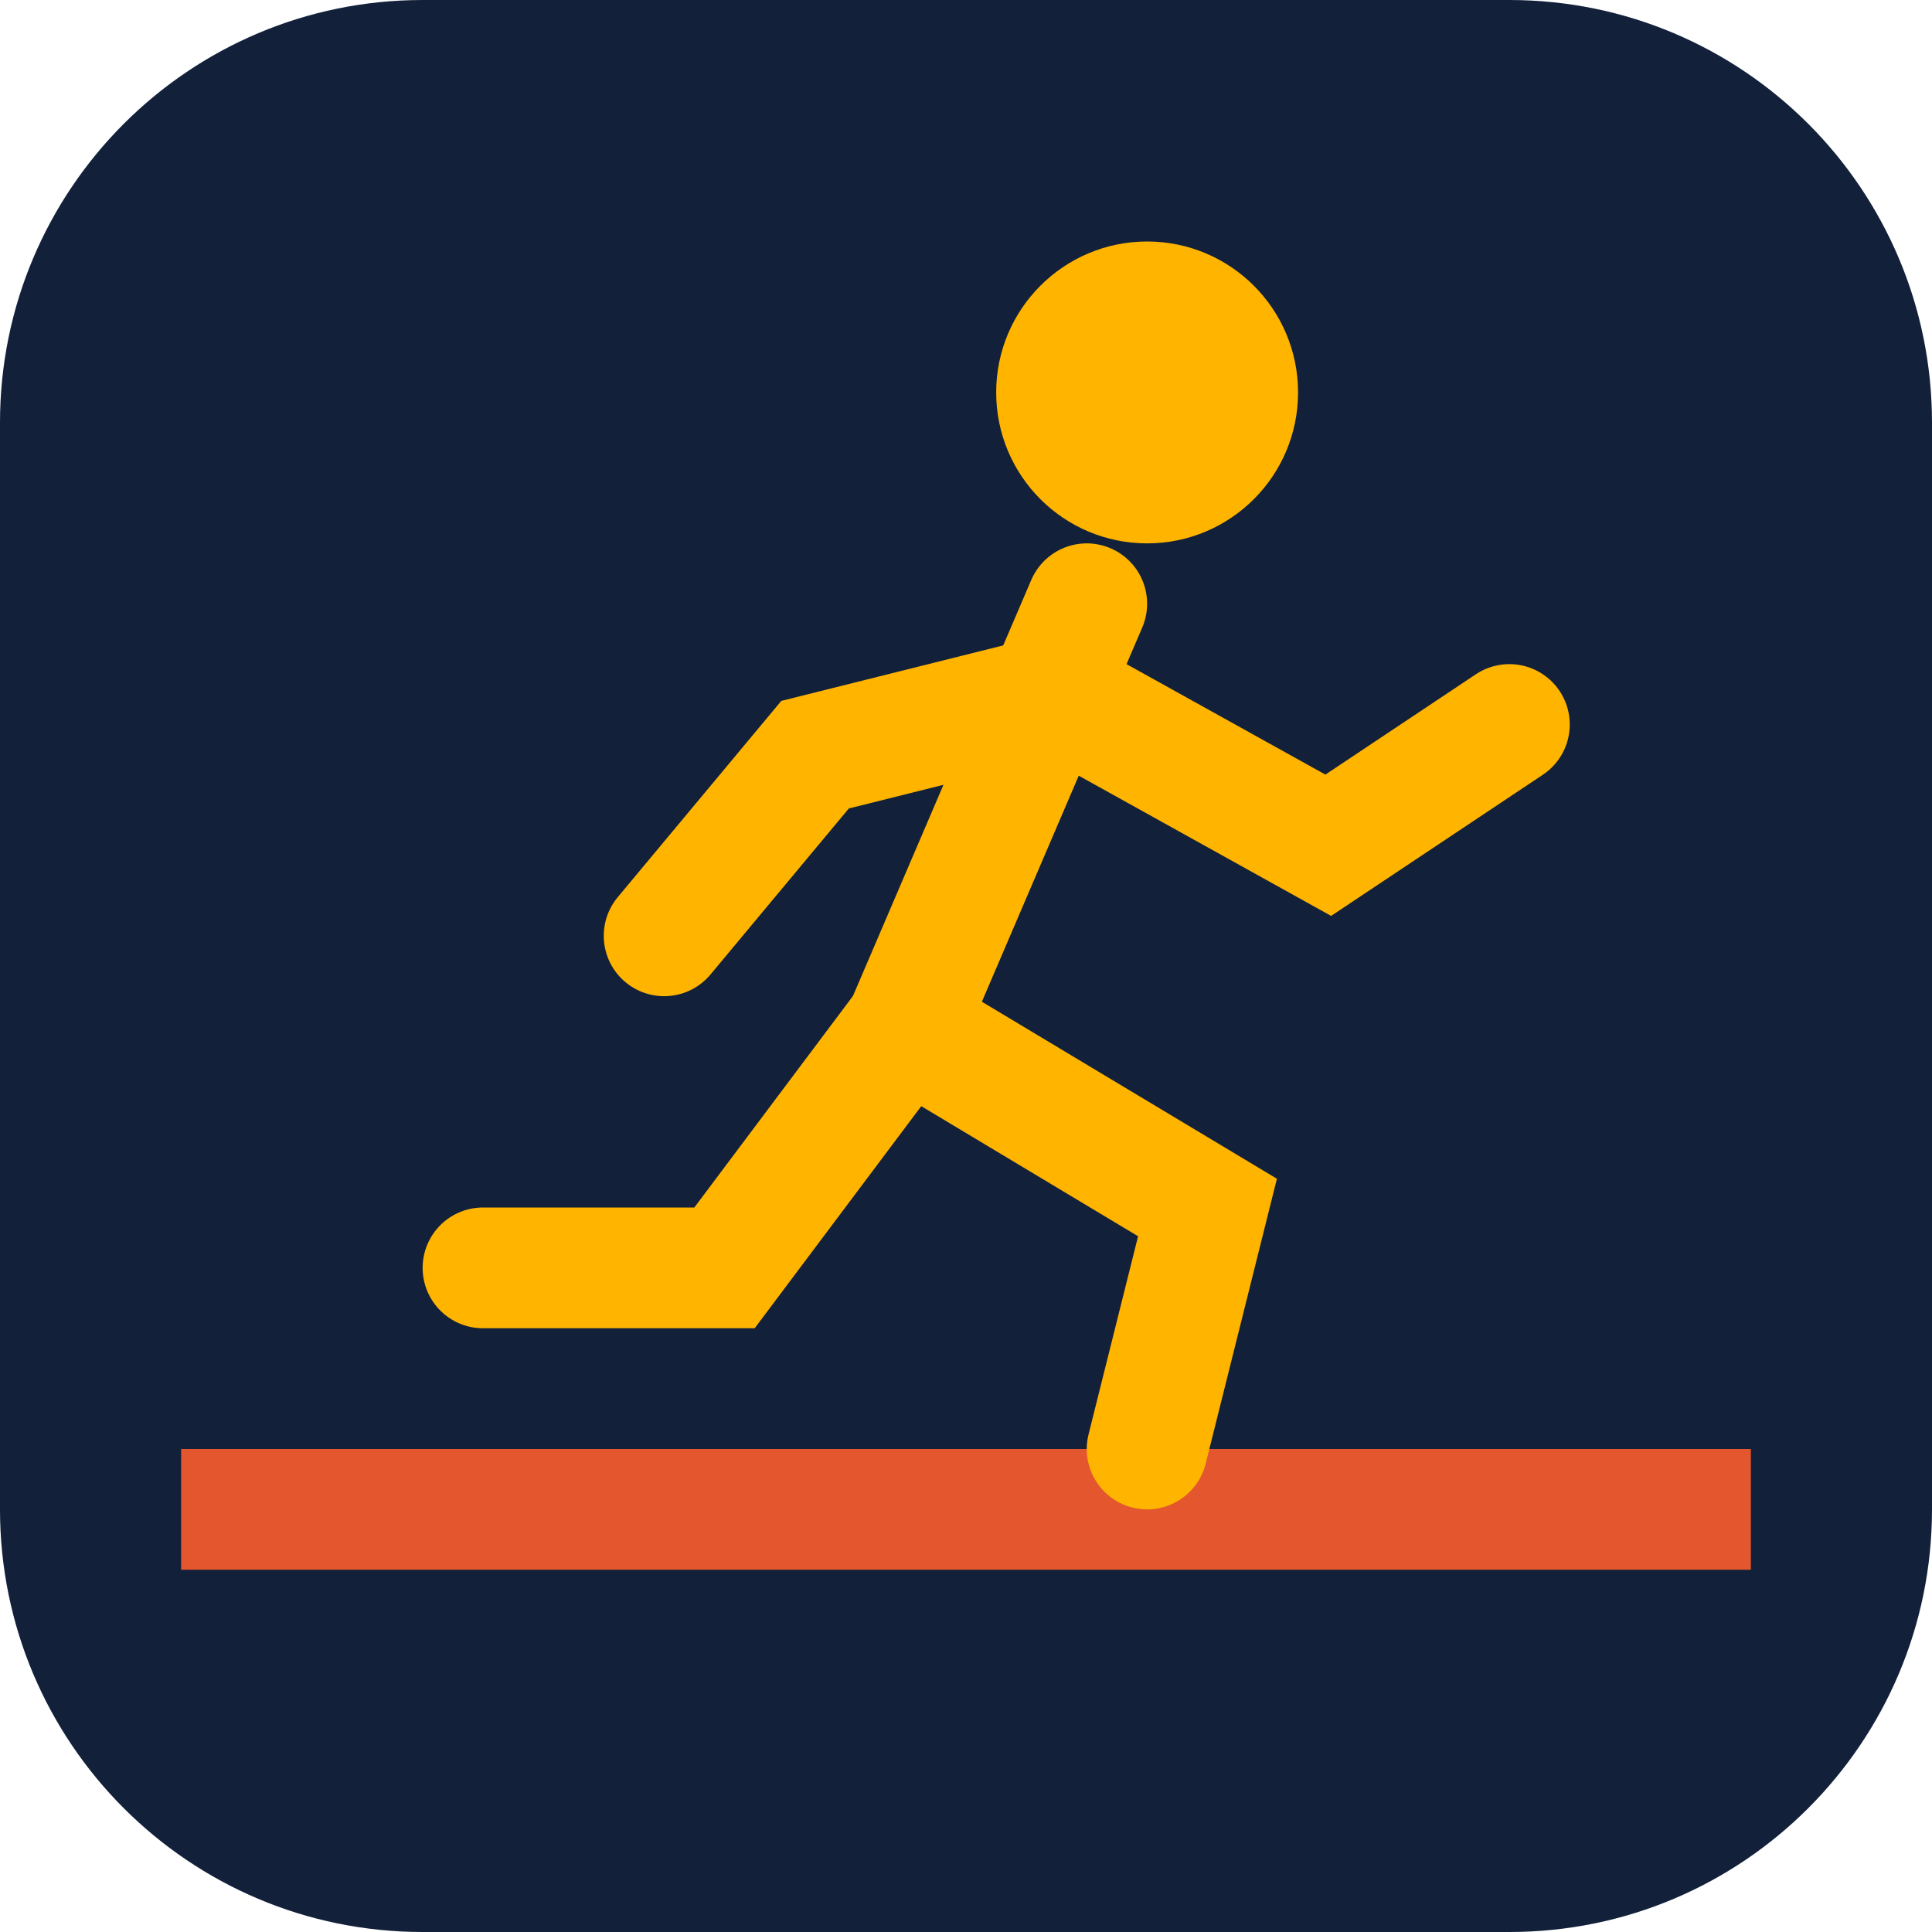
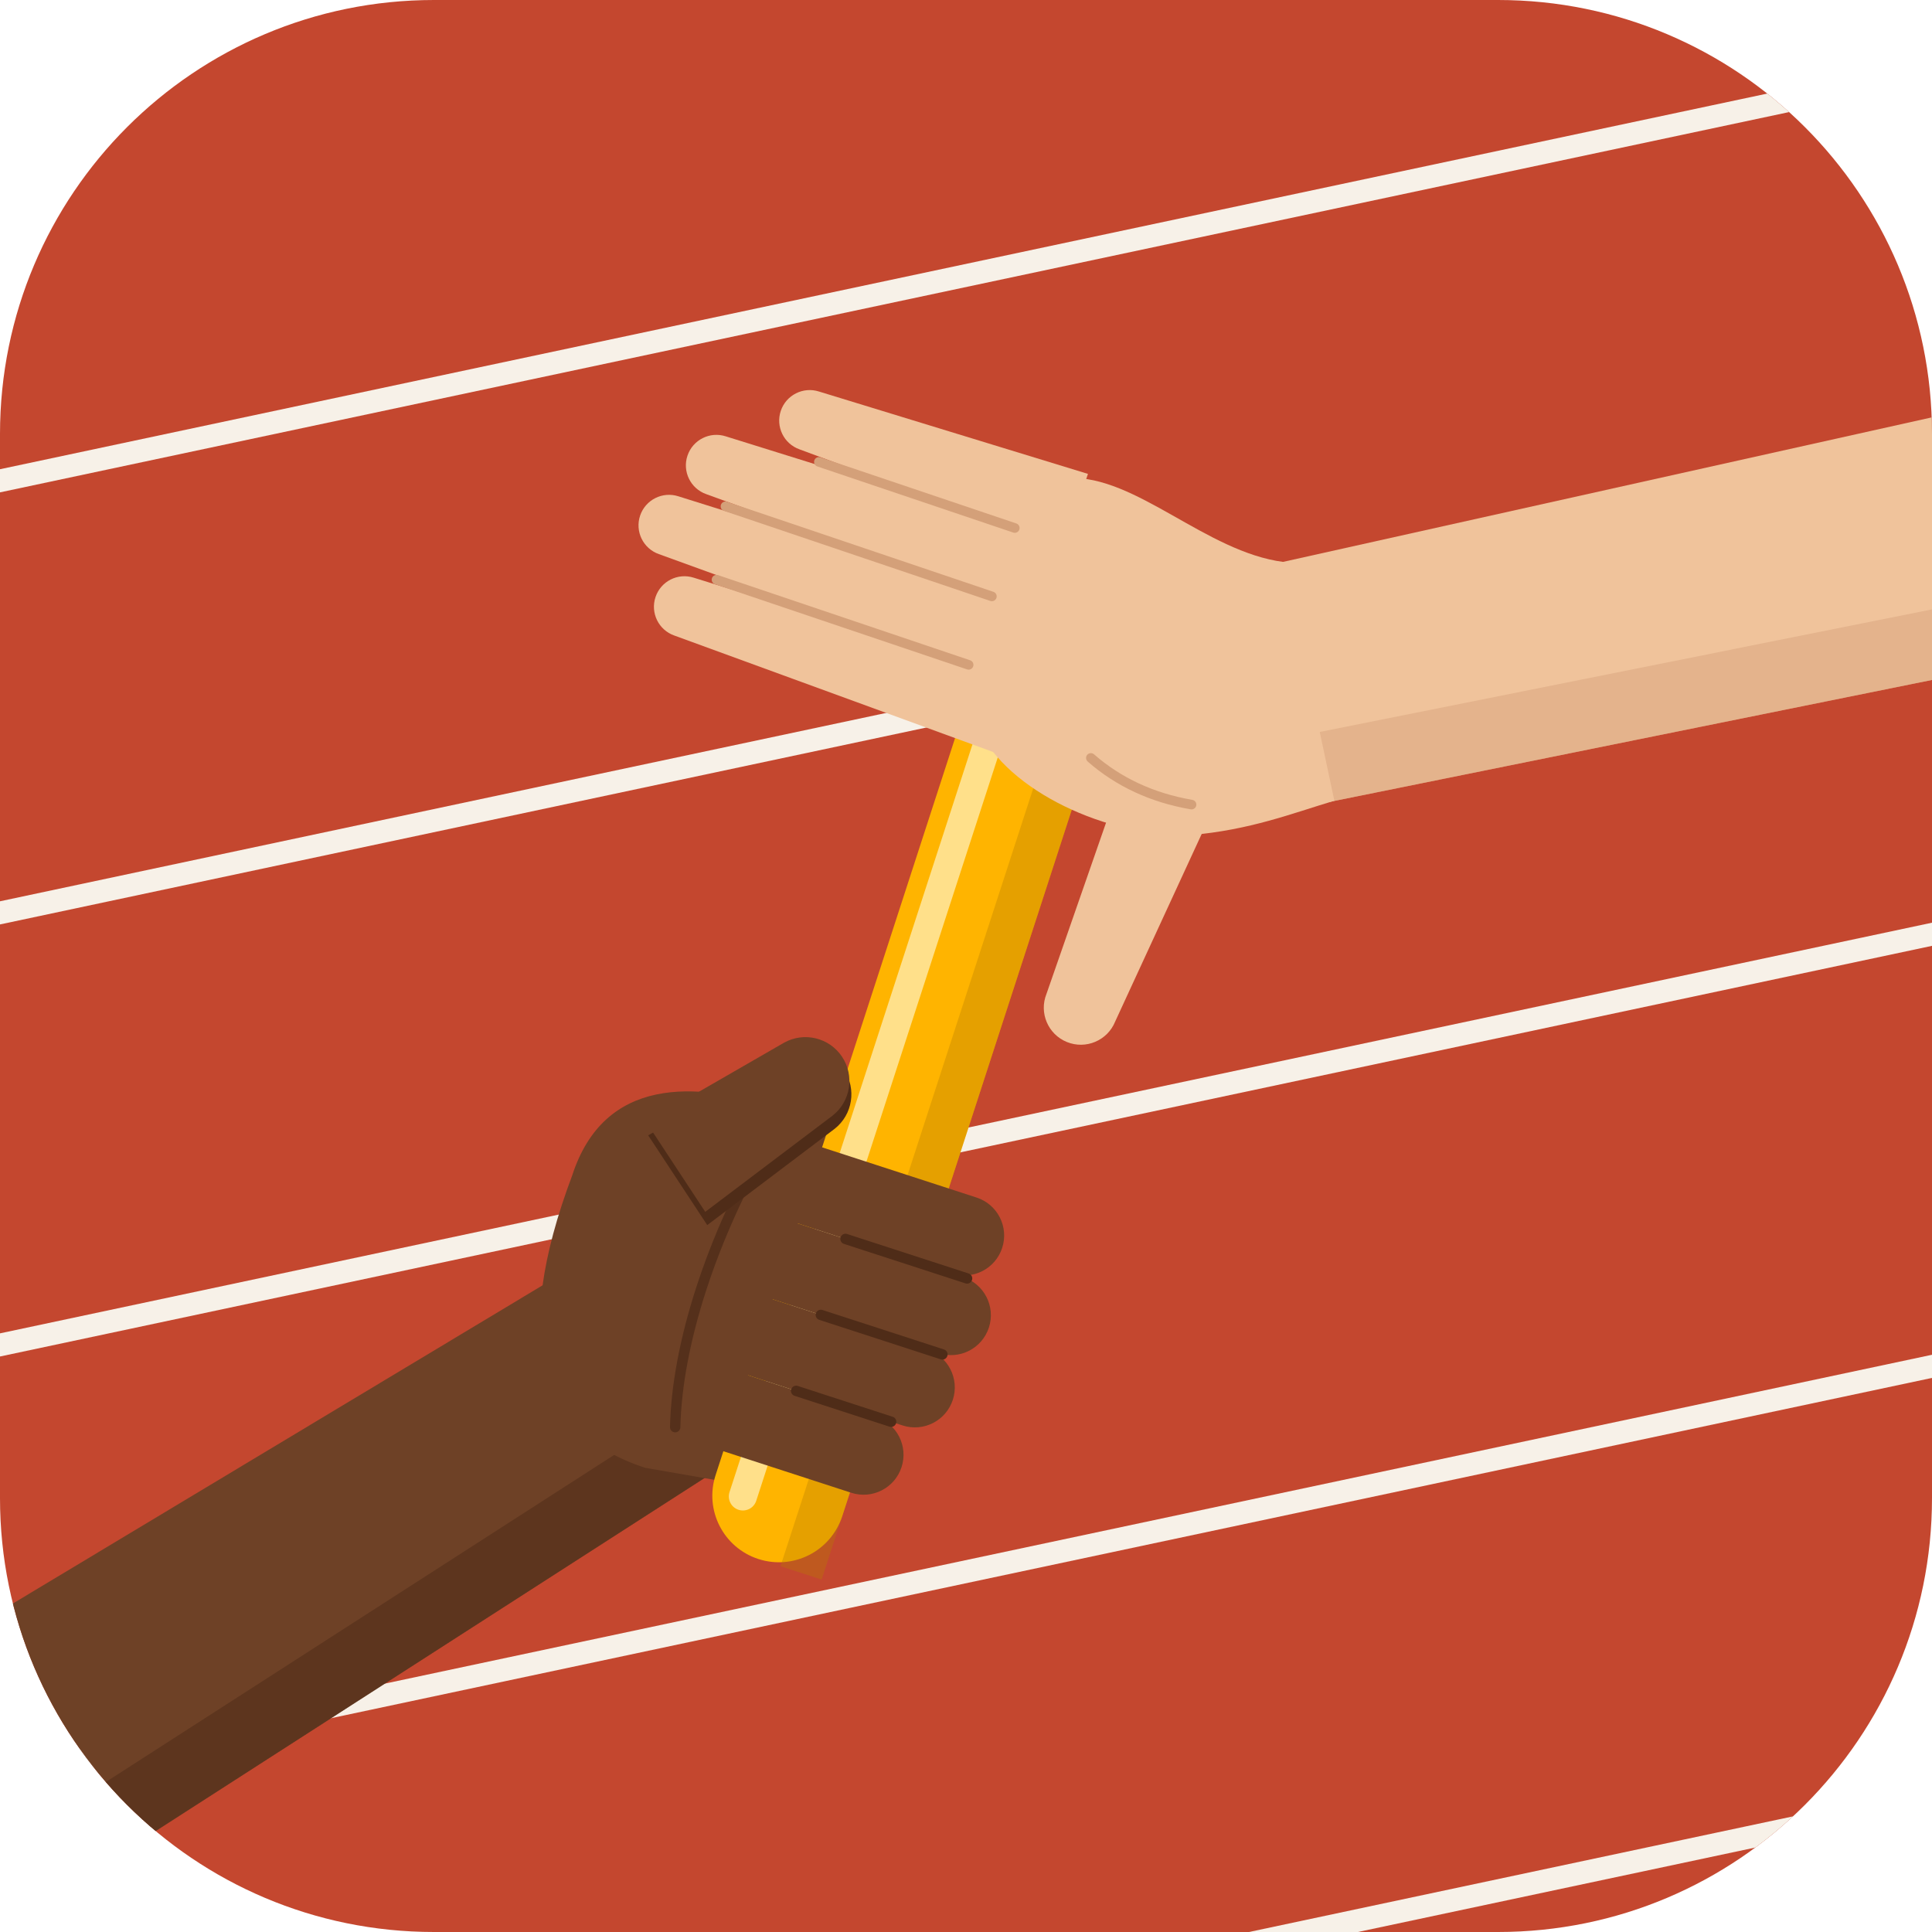
- <svg xmlns="http://www.w3.org/2000/svg" viewBox="0 0 64 64">
-   <rect width="64" height="64" rx="14" fill="#12203a" />
-   <path d="M6 50 H58" stroke="#e4572e" stroke-width="4" />
-   <g stroke="#ffb400" stroke-width="4" stroke-linecap="round" fill="none">
-     <circle cx="38" cy="13" r="5" fill="#ffb400" stroke="none" />
-     <path d="M36 20 L30 34" />
-     <path d="M30 34 L40 40 L38 48" />
-     <path d="M30 34 L24 42 L16 42" />
-     <path d="M35 23 L44 28 L50 24" />
-     <path d="M35 23 L27 25 L22 31" />
+ <svg xmlns="http://www.w3.org/2000/svg" viewBox="0 0 512 512">
+   <clipPath id="r">
+     <rect width="512" height="512" rx="115" />
+   </clipPath>
+   <g clip-path="url(#r)">
+     <rect width="512" height="512" fill="#c4472f" />
+     <g transform="rotate(-12 256 256)">
+       <rect x="-400" y="-150" width="1300" height="6" fill="#f7f1e8" />
+       <rect x="-400" y="-38" width="1300" height="6" fill="#f7f1e8" />
+       <rect x="-400" y="74" width="1300" height="6" fill="#f7f1e8" />
+       <rect x="-400" y="186" width="1300" height="6" fill="#f7f1e8" />
+       <rect x="-400" y="298" width="1300" height="6" fill="#f7f1e8" />
+       <rect x="-400" y="410" width="1300" height="6" fill="#f7f1e8" />
+       <rect x="-400" y="522" width="1300" height="6" fill="#f7f1e8" />
+       <rect x="-400" y="634" width="1300" height="6" fill="#f7f1e8" />
+       <rect x="-400" y="746" width="1300" height="6" fill="#f7f1e8" />
+     </g>
+     <g transform="translate(256 262) rotate(-12) scale(0.98) translate(58 -112)">
+       <g transform="translate(-111.0 192.3) rotate(30) scale(1.08)">
+         <path d="M-61.7 2.0 L-402.7 394.2 L-343.1 444.4 L-14.3 42.0 Z" fill="#6e4126" />
+         <path d="M-33.7 38.7 L-356.1 433.4 L-343.1 444.4 L-14.3 42.0 Z" fill="#4f2c18" opacity=".55" />
+         <path d="M-74 -14 C-74 -40 -52 -46 -30 -46 L-6 -46 L-6 46 L-34 50 C-62 50 -76 30 -74 -14 Z" fill="#6e4126" />
+         <g transform="scale(0.9259) translate(0 -222)">
+           <rect x="-18" y="0" width="36" height="290" rx="18" fill="#ffb400" />
+           <rect x="-13" y="11" width="7.6" height="268" rx="3.8" fill="#ffe08a" />
+           <rect x="6.3" y="0" width="11.7" height="290" rx="0" fill="#b57c00" opacity=".35" clip-path="none" />
+         </g>
+         <path d="M-30 -40 L24 -40 A10 10 0 0 1 24 -20 L-30 -20 Z" fill="#6e4126" />
+         <path d="M-30 -20 L27 -20 A10 10 0 0 1 27 0 L-30 0 Z" fill="#6e4126" />
+         <path d="M-30 0 L24 0 A10 10 0 0 1 24 20 L-30 20 Z" fill="#6e4126" />
+         <path d="M-30 20 L17 20 A10 10 0 0 1 17 40 L-30 40 Z" fill="#6e4126" />
+         <path d="M-4 -20 L28 -20" stroke="#4f2c18" stroke-width="2.6" stroke-linecap="round" />
+         <path d="M-4 0 L28 0" stroke="#4f2c18" stroke-width="2.6" stroke-linecap="round" />
+         <path d="M-4 20 L21 20" stroke="#4f2c18" stroke-width="2.6" stroke-linecap="round" />
+         <path d="M-30 -38 C-36 -10 -36 18 -30 38" fill="none" stroke="#4f2c18" stroke-width="2.6" stroke-linecap="round" opacity=".8" />
+         <g transform="translate(1.5 3)">
+           <path d="M-39.5 -15.6 L-16.6 -48.4 A11.0 11.0 0 0 0 -33.8 -62.0 L-60.5 -32.4 Z" fill="#4f2c18" />
+         </g>
+         <path d="M-39.5 -15.6 L-16.6 -48.4 A11.0 11.0 0 0 0 -33.8 -62.0 L-60.5 -32.4 Z" fill="#6e4126" />
+       </g>
+       <g transform="translate(-82 50)">
+         <path d="M126 -33 L640 -38 L640 38 L126 33 Z" fill="#f0c39b" />
+         <path d="M132 14 L640 20 L640 38 L126 33 Z" fill="#d4a079" opacity=".45" />
+         <path d="M132 -33 C112 -40 97.8 -64.3 79.8 -67.3 L42.0 -6.0 C46.0 12.0 70 30 92 34 C108 36 120 34 132 33 Z" fill="#f0c39b" />
+         <path d="M77.2 14.7 L45.0 67.9 A10.0 10.0 0 0 0 61.6 79.1 L98.8 29.3 Z" fill="#f0c39b" />
+         <path d="M94 26 C84 22 76 16 70 8" fill="none" stroke="#d4a079" stroke-width="2.6" stroke-linecap="round" />
+         <path d="M85.2 -67.3 L18.7 -104.2 A8.25 8.25 0 0 0 10.3 -90.0 L74.5 -49.3 Z" fill="#f0c39b" />
+         <path d="M75.2 -50.6 L-8.5 -97.6 A8.25 8.25 0 0 0 -16.9 -83.4 L64.5 -32.5 Z" fill="#f0c39b" />
+         <path d="M65.3 -33.8 L-24.4 -84.4 A8.25 8.25 0 0 0 -32.8 -70.2 L54.6 -15.7 Z" fill="#f0c39b" />
+         <path d="M55.4 -17.0 L-24.9 -62.0 A8.25 8.25 0 0 0 -33.3 -47.8 L44.6 1.0 Z" fill="#f0c39b" />
+         <path d="M42.9 -23.5 L-19.0 -60.2" stroke="#d4a079" stroke-width="2.6" stroke-linecap="round" />
+         <path d="M52.9 -40.3 L-12.5 -79.1" stroke="#d4a079" stroke-width="2.6" stroke-linecap="round" />
+         <path d="M62.8 -57.1 L14.7 -85.6" stroke="#d4a079" stroke-width="2.6" stroke-linecap="round" />
+       </g>
+     </g>
  </g>
</svg>
